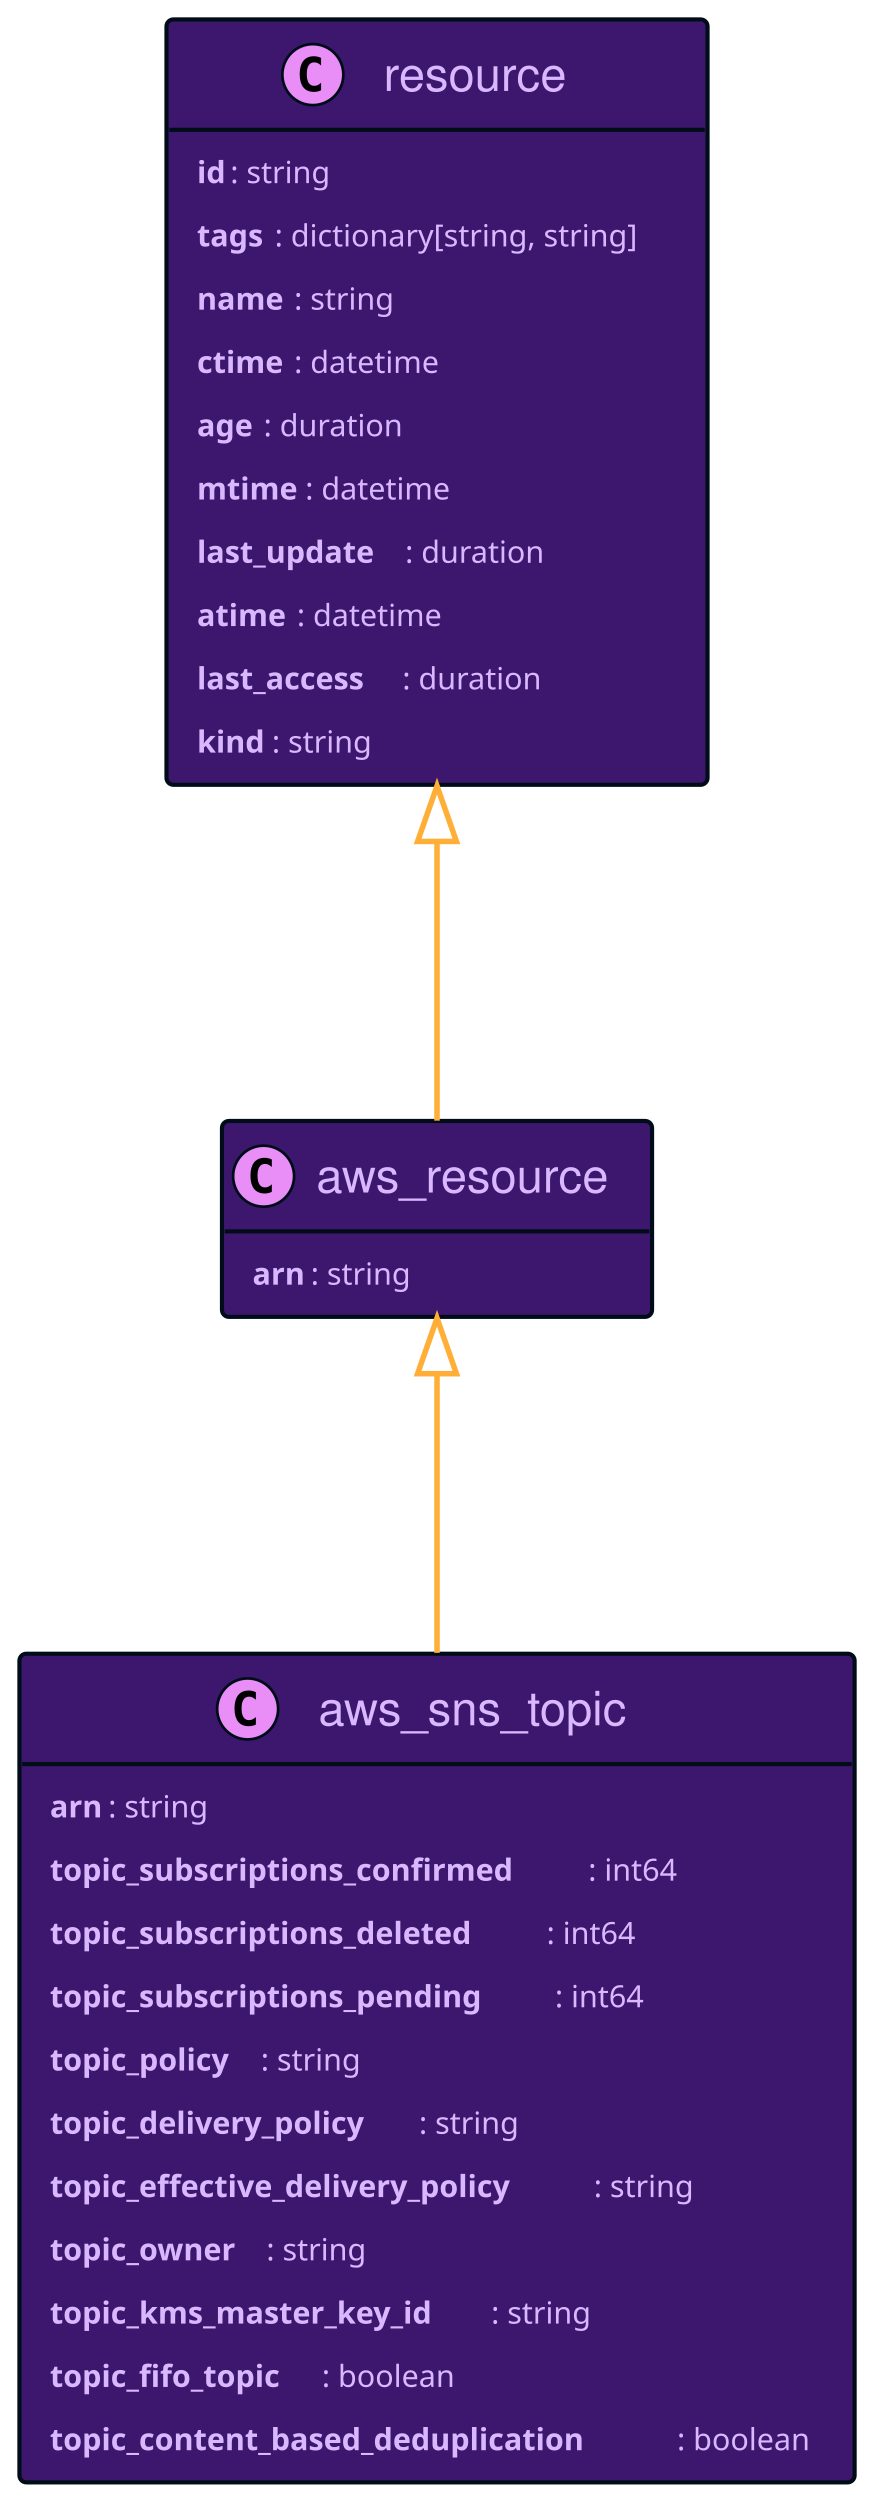
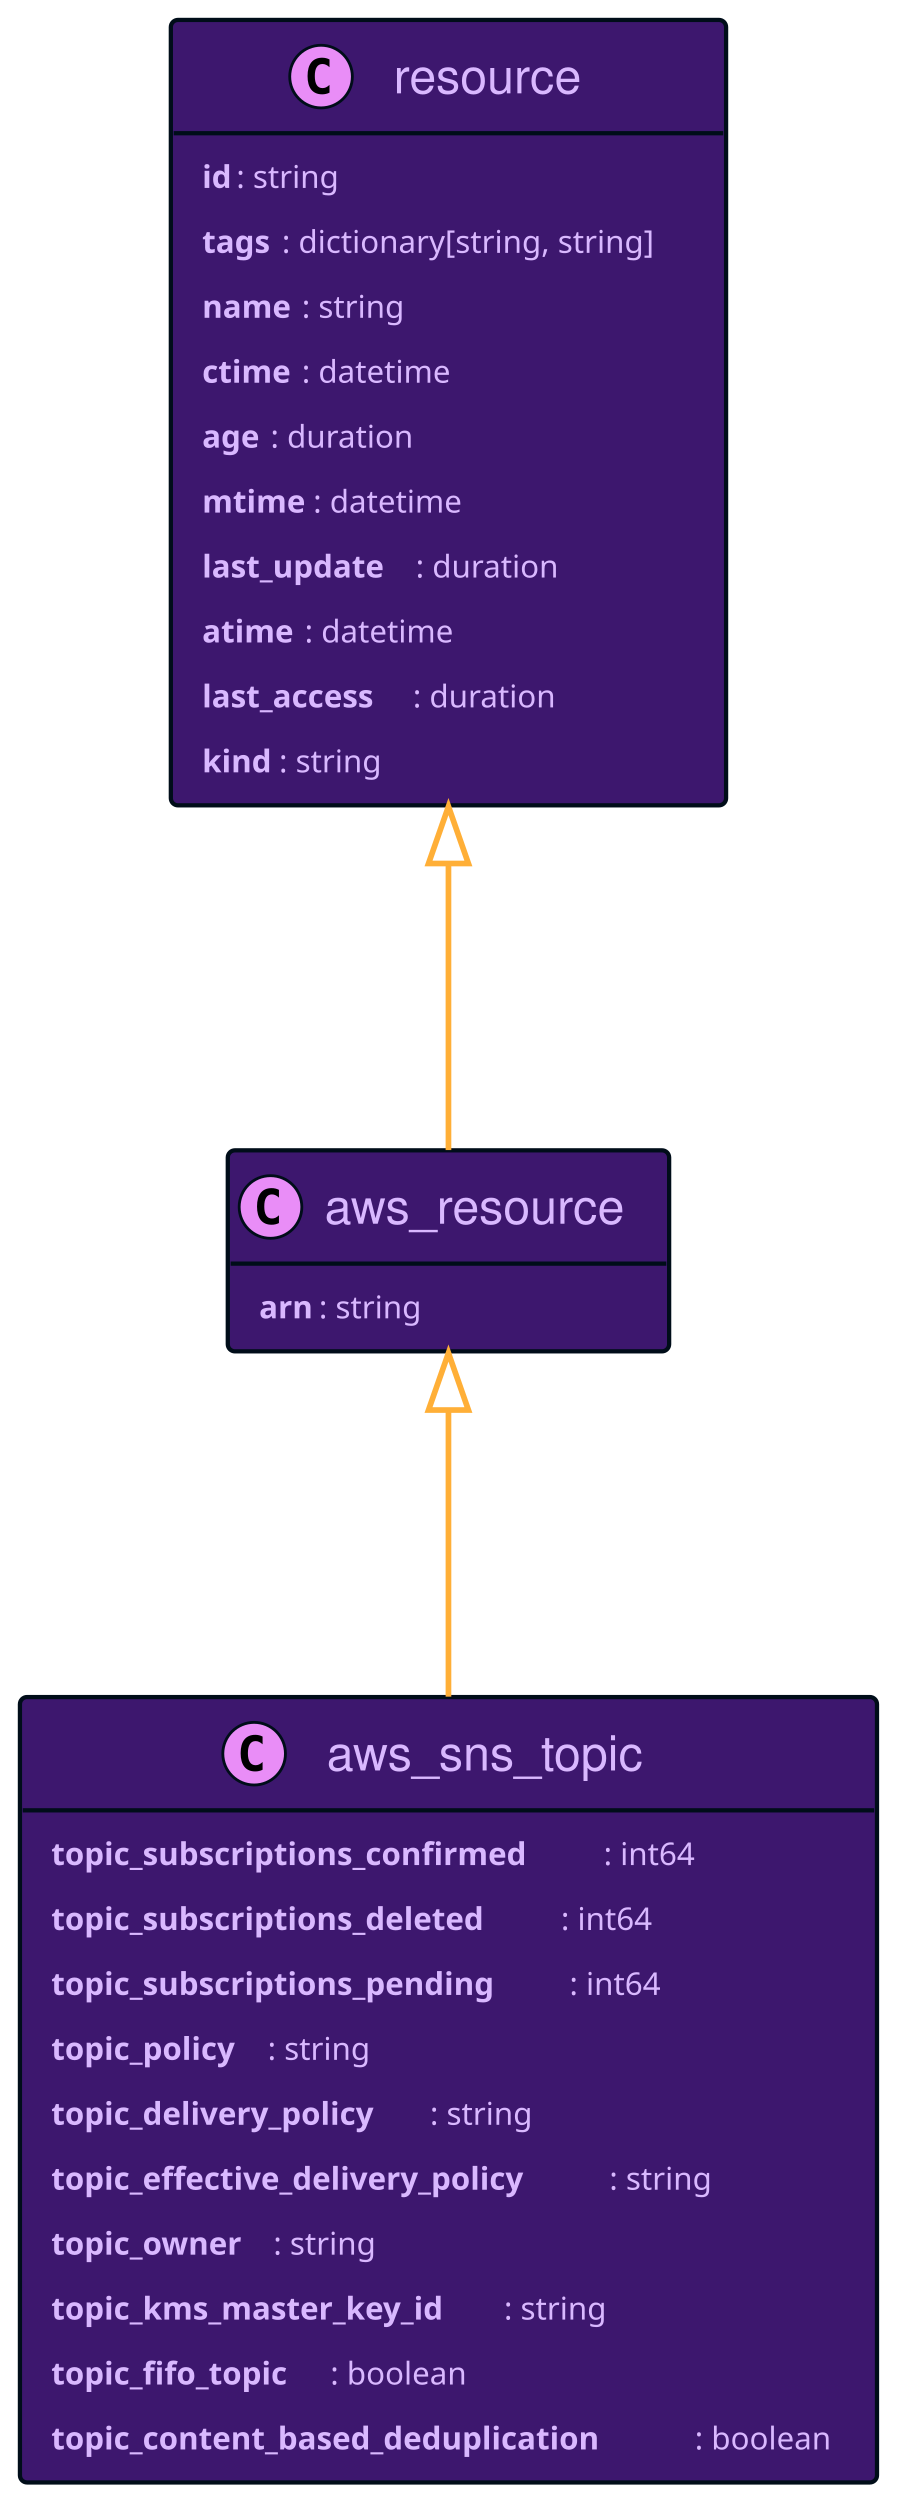
- <svg xmlns="http://www.w3.org/2000/svg" xmlns:xlink="http://www.w3.org/1999/xlink" width="315" height="901" preserveAspectRatio="none" style="width:315px;height:901px;background:#00000000">
+ <svg xmlns="http://www.w3.org/2000/svg" xmlns:xlink="http://www.w3.org/1999/xlink" width="315" height="878" preserveAspectRatio="none" style="width:315px;height:878px;background:#00000000">
  <a xlink:actuate="onRequest" xlink:href="#a" xlink:show="new" xlink:title="#aws_resource" xlink:type="simple" target="_top">
    <rect id="a" width="155" height="70.594" x="80" y="404" fill="#3D176E" rx="2.5" ry="2.5" style="stroke:#000d19;stroke-width:1.5" />
    <circle cx="95" cy="423.894" r="11" fill="#E98DF7" style="stroke:#000d19;stroke-width:1" />
    <path d="M97.969 429.535q-.578.297-1.219.438-.64.156-1.344.156-2.5 0-3.828-1.64-1.312-1.657-1.312-4.782t1.312-4.781q1.328-1.656 3.828-1.656.703 0 1.344.156.656.156 1.219.453v2.719q-.625-.579-1.219-.844-.594-.281-1.219-.281-1.344 0-2.031 1.078-.688 1.062-.688 3.156 0 2.094.688 3.172.688 1.062 2.031 1.062.625 0 1.219-.265.594-.281 1.219-.86v2.72Z" />
    <text x="114" y="429.78" fill="#D9B8FF" font-family="Helvetica" font-size="17" textLength="113">aws_resource</text>
    <path d="M81 443.789h153" style="stroke:#000d19;stroke-width:1.5" />
    <text x="91" y="463" fill="#D9B8FF" font-family="sans-serif" font-size="11" font-weight="bold" textLength="21">arn</text>
    <text x="112" y="463" fill="#D9B8FF" font-family="sans-serif" font-size="11" textLength="41">: string</text>
  </a>
  <a xlink:actuate="onRequest" xlink:href="#b" xlink:show="new" xlink:title="#resource" xlink:type="simple" target="_top">
    <rect id="b" width="195" height="275.836" x="60" y="7" fill="#3D176E" rx="2.5" ry="2.5" style="stroke:#000d19;stroke-width:1.5" />
    <circle cx="112.75" cy="26.895" r="11" fill="#E98DF7" style="stroke:#000d19;stroke-width:1" />
    <path d="M115.719 32.535q-.578.297-1.219.438-.64.156-1.344.156-2.5 0-3.828-1.64-1.312-1.657-1.312-4.782t1.312-4.781q1.328-1.656 3.828-1.656.703 0 1.344.156.656.156 1.219.453v2.719q-.625-.578-1.219-.844-.594-.281-1.219-.281-1.344 0-2.031 1.078-.688 1.062-.688 3.156 0 2.094.688 3.172.688 1.062 2.031 1.062.625 0 1.219-.265.594-.281 1.219-.86v2.72Z" />
    <text x="138.25" y="32.78" fill="#D9B8FF" font-family="Helvetica" font-size="17" textLength="71">resource</text>
    <path d="M61 46.789h193" style="stroke:#000d19;stroke-width:1.5" />
    <text x="71" y="65.999" fill="#D9B8FF" font-family="sans-serif" font-size="11" font-weight="bold" textLength="12">id</text>
    <text x="83" y="65.999" fill="#D9B8FF" font-family="sans-serif" font-size="11" textLength="41">: string</text>
    <text x="71" y="88.804" fill="#D9B8FF" font-family="sans-serif" font-size="11" font-weight="bold" textLength="28">tags</text>
    <text x="99" y="88.804" fill="#D9B8FF" font-family="sans-serif" font-size="11" textLength="145">: dictionary[string, string]</text>
    <text x="71" y="111.609" fill="#D9B8FF" font-family="sans-serif" font-size="11" font-weight="bold" textLength="35">name</text>
    <text x="106" y="111.609" fill="#D9B8FF" font-family="sans-serif" font-size="11" textLength="41">: string</text>
    <text x="71" y="134.414" fill="#D9B8FF" font-family="sans-serif" font-size="11" font-weight="bold" textLength="35">ctime</text>
    <text x="106" y="134.414" fill="#D9B8FF" font-family="sans-serif" font-size="11" textLength="58">: datetime</text>
    <text x="71" y="157.218" fill="#D9B8FF" font-family="sans-serif" font-size="11" font-weight="bold" textLength="24">age</text>
    <text x="95" y="157.218" fill="#D9B8FF" font-family="sans-serif" font-size="11" textLength="55">: duration</text>
    <text x="71" y="180.023" fill="#D9B8FF" font-family="sans-serif" font-size="11" font-weight="bold" textLength="39">mtime</text>
    <text x="110" y="180.023" fill="#D9B8FF" font-family="sans-serif" font-size="11" textLength="58">: datetime</text>
    <text x="71" y="202.828" fill="#D9B8FF" font-family="sans-serif" font-size="11" font-weight="bold" textLength="75">last_update</text>
    <text x="146" y="202.828" fill="#D9B8FF" font-family="sans-serif" font-size="11" textLength="55">: duration</text>
    <text x="71" y="225.632" fill="#D9B8FF" font-family="sans-serif" font-size="11" font-weight="bold" textLength="36">atime</text>
    <text x="107" y="225.632" fill="#D9B8FF" font-family="sans-serif" font-size="11" textLength="58">: datetime</text>
    <text x="71" y="248.437" fill="#D9B8FF" font-family="sans-serif" font-size="11" font-weight="bold" textLength="74">last_access</text>
    <text x="145" y="248.437" fill="#D9B8FF" font-family="sans-serif" font-size="11" textLength="55">: duration</text>
    <text x="71" y="271.242" fill="#D9B8FF" font-family="sans-serif" font-size="11" font-weight="bold" textLength="27">kind</text>
    <text x="98" y="271.242" fill="#D9B8FF" font-family="sans-serif" font-size="11" textLength="41">: string</text>
  </a>
  <a xlink:actuate="onRequest" xlink:href="#c" xlink:show="new" xlink:title="#aws_sns_topic" xlink:type="simple" target="_top">
-     <rect id="c" width="301" height="298.641" x="7" y="596" fill="#3D176E" rx="2.5" ry="2.5" style="stroke:#000d19;stroke-width:1.5" />
+     <rect id="c" width="301" height="275.836" x="7" y="596" fill="#3D176E" rx="2.5" ry="2.5" style="stroke:#000d19;stroke-width:1.5" />
    <circle cx="89.25" cy="615.894" r="11" fill="#E98DF7" style="stroke:#000d19;stroke-width:1" />
    <path d="M92.219 621.535q-.578.297-1.219.438-.64.156-1.344.156-2.5 0-3.828-1.64-1.312-1.657-1.312-4.782t1.312-4.781q1.328-1.657 3.828-1.657.703 0 1.344.157.656.156 1.219.453v2.719q-.625-.578-1.219-.844-.594-.281-1.219-.281-1.344 0-2.031 1.078-.688 1.062-.688 3.156 0 2.094.688 3.172.688 1.062 2.031 1.062.625 0 1.219-.265.594-.282 1.219-.86v2.72Z" />
    <text x="114.75" y="621.78" fill="#D9B8FF" font-family="Helvetica" font-size="17" textLength="118">aws_sns_topic</text>
    <path d="M8 635.789h299" style="stroke:#000d19;stroke-width:1.5" />
-     <text x="18" y="655" fill="#D9B8FF" font-family="sans-serif" font-size="11" font-weight="bold" textLength="21">arn</text>
-     <text x="39" y="655" fill="#D9B8FF" font-family="sans-serif" font-size="11" textLength="41">: string</text>
-     <text x="18" y="677.804" fill="#D9B8FF" font-family="sans-serif" font-size="11" font-weight="bold" textLength="194">topic_subscriptions_confirmed</text>
-     <text x="212" y="677.804" fill="#D9B8FF" font-family="sans-serif" font-size="11" textLength="36">: int64</text>
-     <text x="18" y="700.609" fill="#D9B8FF" font-family="sans-serif" font-size="11" font-weight="bold" textLength="179">topic_subscriptions_deleted</text>
-     <text x="197" y="700.609" fill="#D9B8FF" font-family="sans-serif" font-size="11" textLength="36">: int64</text>
-     <text x="18" y="723.414" fill="#D9B8FF" font-family="sans-serif" font-size="11" font-weight="bold" textLength="182">topic_subscriptions_pending</text>
-     <text x="200" y="723.414" fill="#D9B8FF" font-family="sans-serif" font-size="11" textLength="36">: int64</text>
-     <text x="18" y="746.218" fill="#D9B8FF" font-family="sans-serif" font-size="11" font-weight="bold" textLength="76">topic_policy</text>
-     <text x="94" y="746.218" fill="#D9B8FF" font-family="sans-serif" font-size="11" textLength="41">: string</text>
-     <text x="18" y="769.023" fill="#D9B8FF" font-family="sans-serif" font-size="11" font-weight="bold" textLength="133">topic_delivery_policy</text>
-     <text x="151" y="769.023" fill="#D9B8FF" font-family="sans-serif" font-size="11" textLength="41">: string</text>
-     <text x="18" y="791.828" fill="#D9B8FF" font-family="sans-serif" font-size="11" font-weight="bold" textLength="196">topic_effective_delivery_policy</text>
-     <text x="214" y="791.828" fill="#D9B8FF" font-family="sans-serif" font-size="11" textLength="41">: string</text>
-     <text x="18" y="814.632" fill="#D9B8FF" font-family="sans-serif" font-size="11" font-weight="bold" textLength="78">topic_owner</text>
-     <text x="96" y="814.632" fill="#D9B8FF" font-family="sans-serif" font-size="11" textLength="41">: string</text>
-     <text x="18" y="837.437" fill="#D9B8FF" font-family="sans-serif" font-size="11" font-weight="bold" textLength="159">topic_kms_master_key_id</text>
-     <text x="177" y="837.437" fill="#D9B8FF" font-family="sans-serif" font-size="11" textLength="41">: string</text>
-     <text x="18" y="860.242" fill="#D9B8FF" font-family="sans-serif" font-size="11" font-weight="bold" textLength="98">topic_fifo_topic</text>
-     <text x="116" y="860.242" fill="#D9B8FF" font-family="sans-serif" font-size="11" textLength="53">: boolean</text>
-     <text x="18" y="883.046" fill="#D9B8FF" font-family="sans-serif" font-size="11" font-weight="bold" textLength="226">topic_content_based_deduplication</text>
-     <text x="244" y="883.046" fill="#D9B8FF" font-family="sans-serif" font-size="11" textLength="53">: boolean</text>
+     <text x="18" y="655" fill="#D9B8FF" font-family="sans-serif" font-size="11" font-weight="bold" textLength="194">topic_subscriptions_confirmed</text>
+     <text x="212" y="655" fill="#D9B8FF" font-family="sans-serif" font-size="11" textLength="36">: int64</text>
+     <text x="18" y="677.804" fill="#D9B8FF" font-family="sans-serif" font-size="11" font-weight="bold" textLength="179">topic_subscriptions_deleted</text>
+     <text x="197" y="677.804" fill="#D9B8FF" font-family="sans-serif" font-size="11" textLength="36">: int64</text>
+     <text x="18" y="700.609" fill="#D9B8FF" font-family="sans-serif" font-size="11" font-weight="bold" textLength="182">topic_subscriptions_pending</text>
+     <text x="200" y="700.609" fill="#D9B8FF" font-family="sans-serif" font-size="11" textLength="36">: int64</text>
+     <text x="18" y="723.414" fill="#D9B8FF" font-family="sans-serif" font-size="11" font-weight="bold" textLength="76">topic_policy</text>
+     <text x="94" y="723.414" fill="#D9B8FF" font-family="sans-serif" font-size="11" textLength="41">: string</text>
+     <text x="18" y="746.218" fill="#D9B8FF" font-family="sans-serif" font-size="11" font-weight="bold" textLength="133">topic_delivery_policy</text>
+     <text x="151" y="746.218" fill="#D9B8FF" font-family="sans-serif" font-size="11" textLength="41">: string</text>
+     <text x="18" y="769.023" fill="#D9B8FF" font-family="sans-serif" font-size="11" font-weight="bold" textLength="196">topic_effective_delivery_policy</text>
+     <text x="214" y="769.023" fill="#D9B8FF" font-family="sans-serif" font-size="11" textLength="41">: string</text>
+     <text x="18" y="791.828" fill="#D9B8FF" font-family="sans-serif" font-size="11" font-weight="bold" textLength="78">topic_owner</text>
+     <text x="96" y="791.828" fill="#D9B8FF" font-family="sans-serif" font-size="11" textLength="41">: string</text>
+     <text x="18" y="814.632" fill="#D9B8FF" font-family="sans-serif" font-size="11" font-weight="bold" textLength="159">topic_kms_master_key_id</text>
+     <text x="177" y="814.632" fill="#D9B8FF" font-family="sans-serif" font-size="11" textLength="41">: string</text>
+     <text x="18" y="837.437" fill="#D9B8FF" font-family="sans-serif" font-size="11" font-weight="bold" textLength="98">topic_fifo_topic</text>
+     <text x="116" y="837.437" fill="#D9B8FF" font-family="sans-serif" font-size="11" textLength="53">: boolean</text>
+     <text x="18" y="860.242" fill="#D9B8FF" font-family="sans-serif" font-size="11" font-weight="bold" textLength="226">topic_content_based_deduplication</text>
+     <text x="244" y="860.242" fill="#D9B8FF" font-family="sans-serif" font-size="11" textLength="53">: boolean</text>
  </a>
-   <path fill="none" d="M157.5 303.43V403.9m-7-100.64 7-20 7 20h-14zm7 191.86v100.57m-7-100.61 7-20 7 20h-14z" style="stroke:#ffaf37;stroke-width:2" />
+   <path fill="none" d="M157.5 303.43V403.9M150.5 303.26l7-20 7 20h-14zM157.5 495.39v100.47M150.5 495.2l7-20 7 20h-14z" style="stroke:#ffaf37;stroke-width:2" />
</svg>
